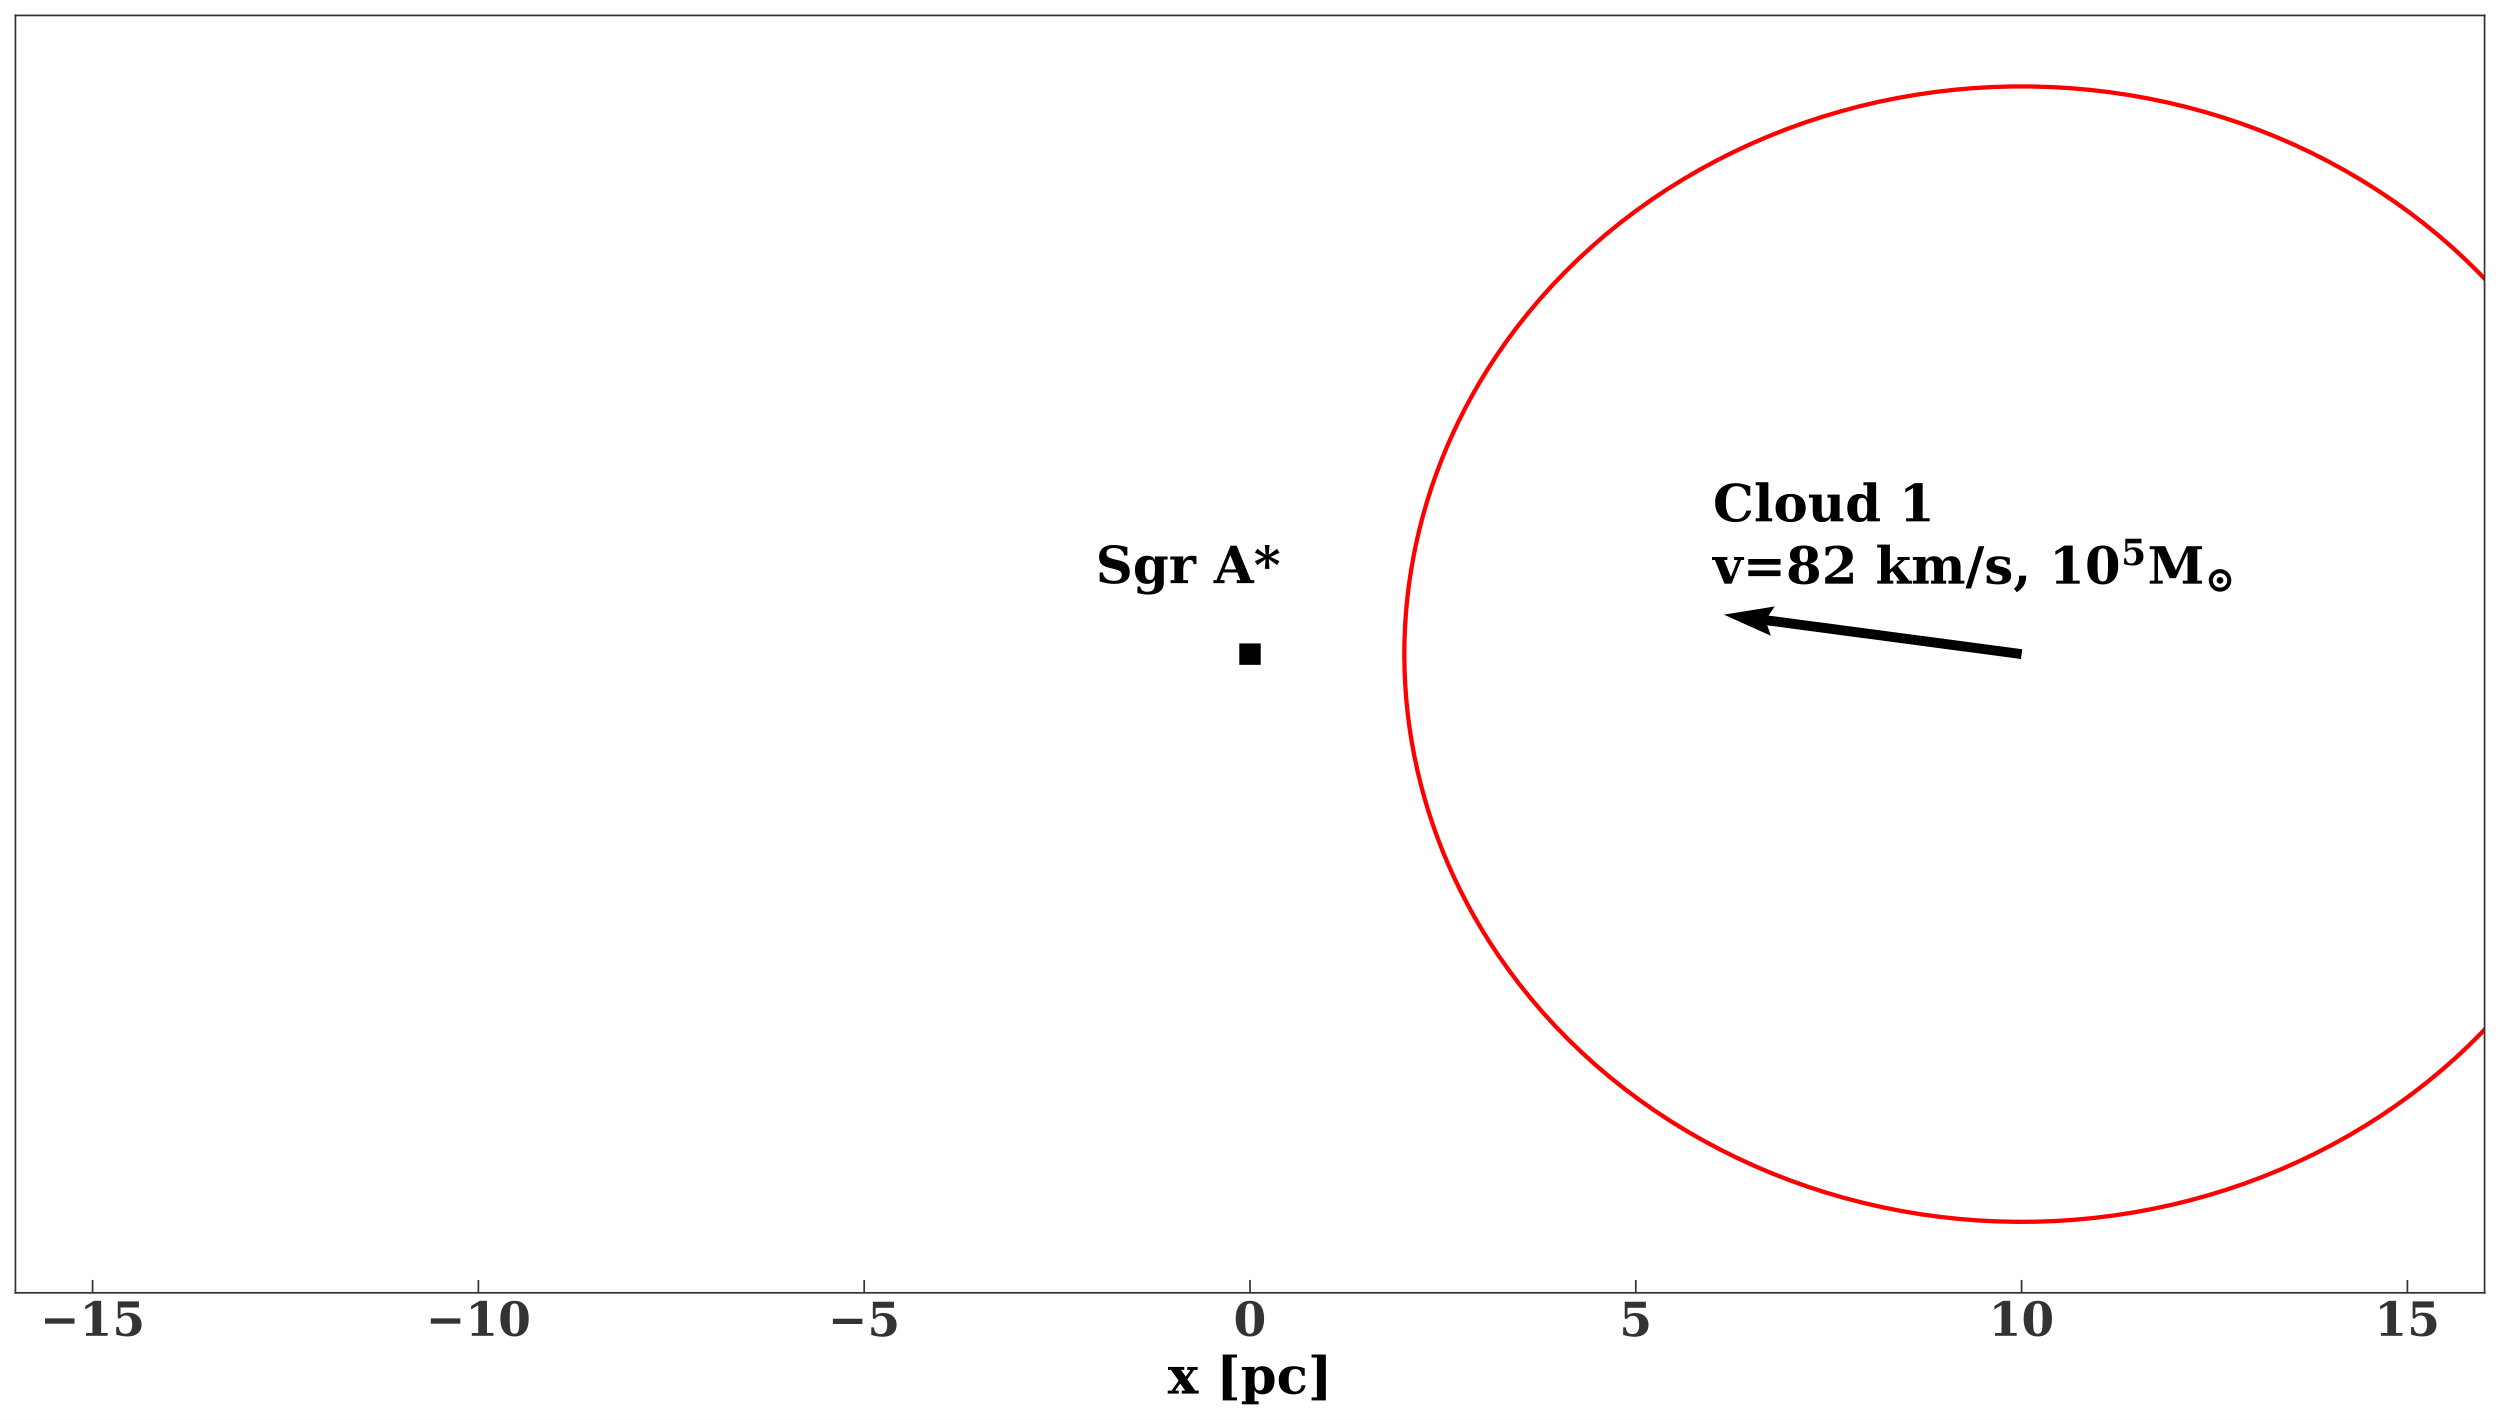
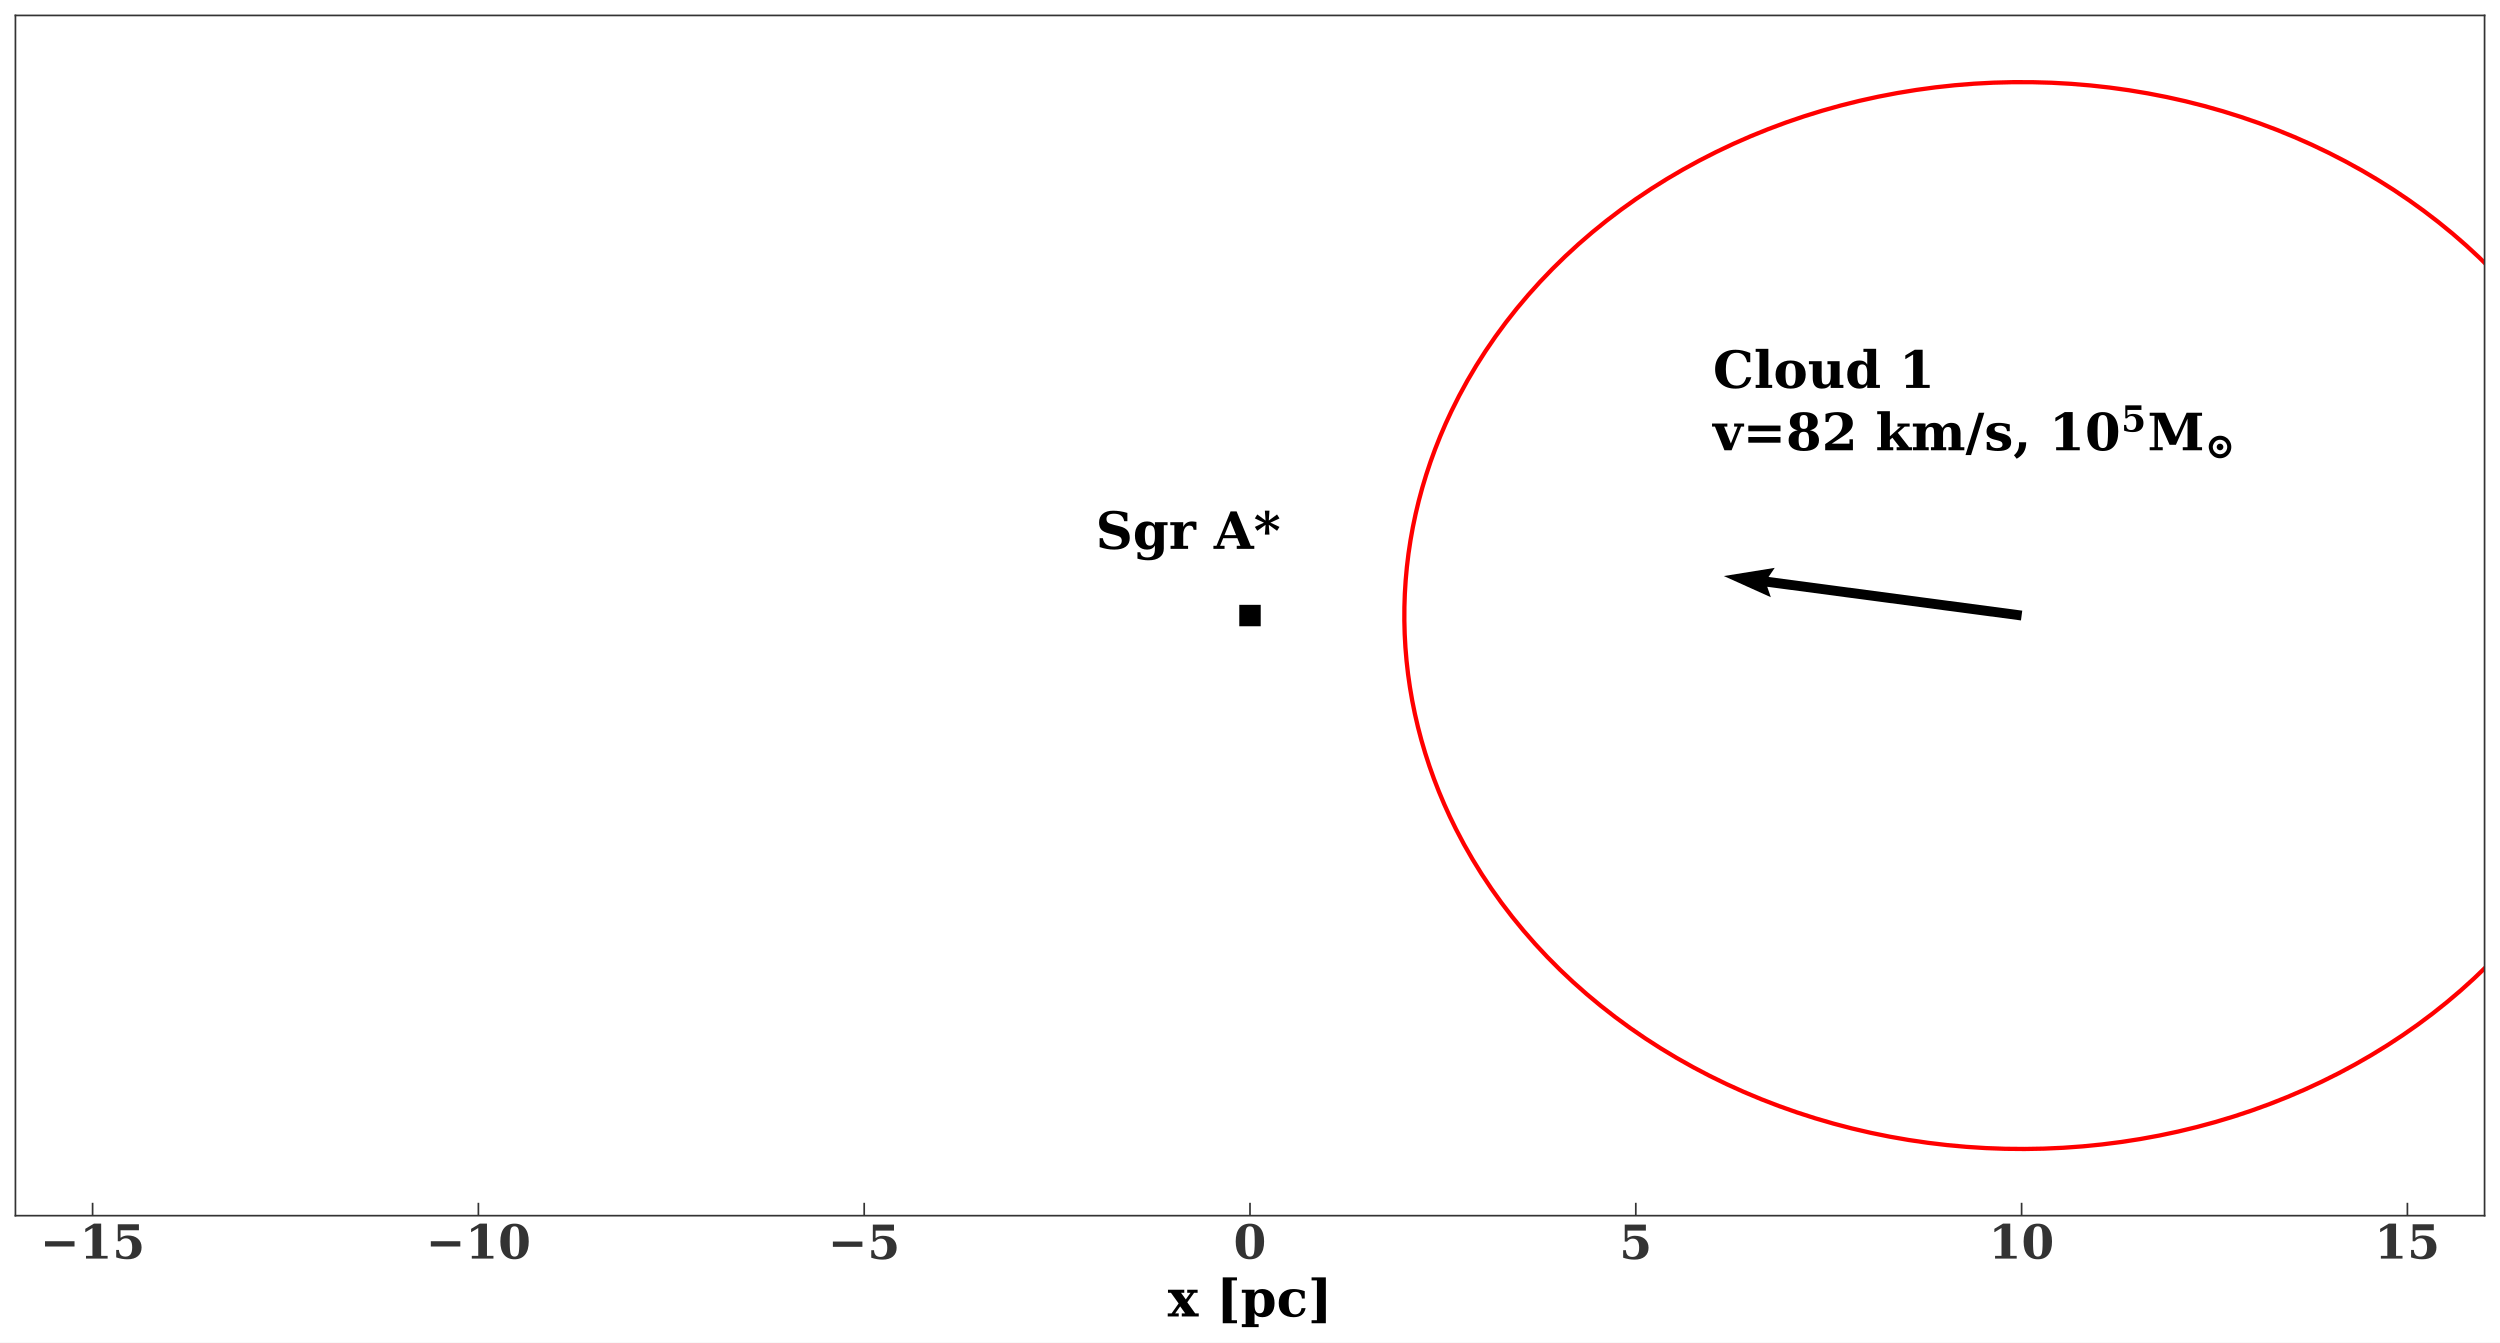
- <svg xmlns="http://www.w3.org/2000/svg" xmlns:xlink="http://www.w3.org/1999/xlink" height="662.4pt" version="1.1" viewBox="0 0 1166.4 662.4" width="1166.4pt">
+ <svg xmlns="http://www.w3.org/2000/svg" xmlns:xlink="http://www.w3.org/1999/xlink" height="626.4pt" version="1.1" viewBox="0 0 1166.4 626.4" width="1166.4pt">
  <defs>
    <style type="text/css">
*{stroke-linecap:butt;stroke-linejoin:round;}
  </style>
  </defs>
  <g id="figure_1">
    <g id="patch_1">
-       <path d="M 0 662.4  L 1166.4 662.4  L 1166.4 0  L 0 0  z " style="fill:#ffffff;" />
+       <path d="M 0 626.4  L 1166.4 626.4  L 1166.4 0  L 0 0  z " style="fill:#ffffff;" />
    </g>
    <g id="axes_1">
      <g id="patch_2">
-         <path d="M 7.2 603.181  L 1159.2 603.181  L 1159.2 7.2  L 7.2 7.2  z " style="fill:#ffffff;" />
+         <path d="M 7.2 567.181  L 1159.2 567.181  L 1159.2 7.2  L 7.2 7.2  z " style="fill:#ffffff;" />
      </g>
      <g id="Quiver_1">
-         <path clip-path="url(#p9929a7bf85)" d="M 942.897 307.474  L 824.522 291.769  L 826.2 296.64  L 804.269 286.758  L 828.018 282.937  L 825.128 287.201  L 943.503 302.906  L 942.897 307.474  " />
+         <path clip-path="url(#pa05f873241)" d="M 942.897 289.474  L 824.522 273.769  L 826.2 278.64  L 804.269 268.758  L 828.018 264.937  L 825.128 269.201  L 943.503 284.906  L 942.897 289.474  " />
      </g>
      <g id="matplotlib.axis_1">
        <g id="xtick_1">
          <g id="line2d_1">
            <defs>
-               <path d="M 0 0  L 0 -6  " id="m9088bacf30" style="stroke:#333333;stroke-width:0.8;" />
+               <path d="M 0 0  L 0 -6  " id="me0681aa760" style="stroke:#333333;stroke-width:0.8;" />
            </defs>
            <g>
-               <use style="fill:#333333;stroke:#333333;stroke-width:0.8;" x="43.2" xlink:href="#m9088bacf30" y="603.181" />
+               <use style="fill:#333333;stroke:#333333;stroke-width:0.8;" x="43.2" xlink:href="#me0681aa760" y="567.181" />
            </g>
          </g>
          <g id="text_1">
            <defs>
              <path d="M 10.594 36.922  L 73.188 36.922  L 73.188 25.688  L 10.594 25.688  z " id="DejaVuSerif-Bold-8722" />
              <path d="M 13.719 0  L 13.719 5.906  L 27.391 5.906  L 27.391 64.891  L 12.203 55.906  L 12.203 63.188  L 30.516 74.219  L 45.906 74.219  L 45.906 5.906  L 59.625 5.906  L 59.625 0  z " id="DejaVuSerif-Bold-49" />
              <path d="M 56.391 72.906  L 56.391 60.109  L 17.391 60.109  L 17.391 44.094  Q 20.609 46.578 24.562 47.844  Q 28.516 49.125 32.906 49.125  Q 46.391 49.125 54.203 42.312  Q 62.016 35.5 62.016 23.781  Q 62.016 11.859 54.203 5.219  Q 46.391 -1.422 32.328 -1.422  Q 26.375 -1.422 20.484 -0.438  Q 14.594 0.531 8.203 2.594  L 8.203 18.5  L 14.062 18.5  Q 14.359 11.328 17.797 7.812  Q 21.234 4.297 27.984 4.297  Q 35.156 4.297 38.625 9.109  Q 42.094 13.922 42.094 23.781  Q 42.094 33.5 38.688 38.297  Q 35.297 43.109 28.422 43.109  Q 24.703 43.109 21.797 41.578  Q 18.891 40.047 16.406 36.812  L 11.531 36.812  L 11.531 72.906  z " id="DejaVuSerif-Bold-53" />
            </defs>
-             <g style="fill:#333333;" transform="translate(18.67 623.3972)scale(0.22 -0.22)">
+             <g style="fill:#333333;" transform="translate(18.67 587.3972)scale(0.22 -0.22)">
              <use transform="translate(0 0.78125)" xlink:href="#DejaVuSerif-Bold-8722" />
              <use transform="translate(83.78906 0.78125)" xlink:href="#DejaVuSerif-Bold-49" />
              <use transform="translate(153.3691 0.78125)" xlink:href="#DejaVuSerif-Bold-53" />
            </g>
          </g>
        </g>
        <g id="xtick_2">
          <g id="line2d_2">
            <g>
-               <use style="fill:#333333;stroke:#333333;stroke-width:0.8;" x="223.2" xlink:href="#m9088bacf30" y="603.181" />
+               <use style="fill:#333333;stroke:#333333;stroke-width:0.8;" x="223.2" xlink:href="#me0681aa760" y="567.181" />
            </g>
          </g>
          <g id="text_2">
            <defs>
              <path d="M 34.812 4.297  Q 40.672 4.297 42.844 9.609  Q 45.016 14.938 45.016 36.375  Q 45.016 57.672 42.844 63.078  Q 40.672 68.5 34.812 68.5  Q 28.953 68.5 26.781 63.172  Q 24.609 57.859 24.609 36.375  Q 24.609 14.938 26.781 9.609  Q 28.953 4.297 34.812 4.297  z M 34.812 -1.422  Q 20.219 -1.422 12.453 8.312  Q 4.688 18.062 4.688 36.375  Q 4.688 54.688 12.453 64.453  Q 20.219 74.219 34.812 74.219  Q 49.359 74.219 57.125 64.453  Q 64.891 54.688 64.891 36.375  Q 64.891 18.062 57.125 8.312  Q 49.359 -1.422 34.812 -1.422  z " id="DejaVuSerif-Bold-48" />
            </defs>
-             <g style="fill:#333333;" transform="translate(198.67 623.3972)scale(0.22 -0.22)">
+             <g style="fill:#333333;" transform="translate(198.67 587.3972)scale(0.22 -0.22)">
              <use transform="translate(0 0.78125)" xlink:href="#DejaVuSerif-Bold-8722" />
              <use transform="translate(83.78906 0.78125)" xlink:href="#DejaVuSerif-Bold-49" />
              <use transform="translate(153.3691 0.78125)" xlink:href="#DejaVuSerif-Bold-48" />
            </g>
          </g>
        </g>
        <g id="xtick_3">
          <g id="line2d_3">
            <g>
-               <use style="fill:#333333;stroke:#333333;stroke-width:0.8;" x="403.2" xlink:href="#m9088bacf30" y="603.181" />
+               <use style="fill:#333333;stroke:#333333;stroke-width:0.8;" x="403.2" xlink:href="#me0681aa760" y="567.181" />
            </g>
          </g>
          <g id="text_3">
-             <g style="fill:#333333;" transform="translate(386.26 623.3972)scale(0.22 -0.22)">
+             <g style="fill:#333333;" transform="translate(386.26 587.3972)scale(0.22 -0.22)">
              <use transform="translate(0 0.09375)" xlink:href="#DejaVuSerif-Bold-8722" />
              <use transform="translate(83.78906 0.09375)" xlink:href="#DejaVuSerif-Bold-53" />
            </g>
          </g>
        </g>
        <g id="xtick_4">
          <g id="line2d_4">
            <g>
-               <use style="fill:#333333;stroke:#333333;stroke-width:0.8;" x="583.2" xlink:href="#m9088bacf30" y="603.181" />
+               <use style="fill:#333333;stroke:#333333;stroke-width:0.8;" x="583.2" xlink:href="#me0681aa760" y="567.181" />
            </g>
          </g>
          <g id="text_4">
-             <g style="fill:#333333;" transform="translate(575.5 623.3972)scale(0.22 -0.22)">
+             <g style="fill:#333333;" transform="translate(575.5 587.3972)scale(0.22 -0.22)">
              <use transform="translate(0 0.78125)" xlink:href="#DejaVuSerif-Bold-48" />
            </g>
          </g>
        </g>
        <g id="xtick_5">
          <g id="line2d_5">
            <g>
-               <use style="fill:#333333;stroke:#333333;stroke-width:0.8;" x="763.2" xlink:href="#m9088bacf30" y="603.181" />
+               <use style="fill:#333333;stroke:#333333;stroke-width:0.8;" x="763.2" xlink:href="#me0681aa760" y="567.181" />
            </g>
          </g>
          <g id="text_5">
-             <g style="fill:#333333;" transform="translate(755.5 623.3972)scale(0.22 -0.22)">
+             <g style="fill:#333333;" transform="translate(755.5 587.3972)scale(0.22 -0.22)">
              <use transform="translate(0 0.09375)" xlink:href="#DejaVuSerif-Bold-53" />
            </g>
          </g>
        </g>
        <g id="xtick_6">
          <g id="line2d_6">
            <g>
-               <use style="fill:#333333;stroke:#333333;stroke-width:0.8;" x="943.2" xlink:href="#m9088bacf30" y="603.181" />
+               <use style="fill:#333333;stroke:#333333;stroke-width:0.8;" x="943.2" xlink:href="#me0681aa760" y="567.181" />
            </g>
          </g>
          <g id="text_6">
-             <g style="fill:#333333;" transform="translate(927.8 623.3972)scale(0.22 -0.22)">
+             <g style="fill:#333333;" transform="translate(927.8 587.3972)scale(0.22 -0.22)">
              <use transform="translate(0 0.78125)" xlink:href="#DejaVuSerif-Bold-49" />
              <use transform="translate(69.58008 0.78125)" xlink:href="#DejaVuSerif-Bold-48" />
            </g>
          </g>
        </g>
        <g id="xtick_7">
          <g id="line2d_7">
            <g>
-               <use style="fill:#333333;stroke:#333333;stroke-width:0.8;" x="1123.2" xlink:href="#m9088bacf30" y="603.181" />
+               <use style="fill:#333333;stroke:#333333;stroke-width:0.8;" x="1123.2" xlink:href="#me0681aa760" y="567.181" />
            </g>
          </g>
          <g id="text_7">
-             <g style="fill:#333333;" transform="translate(1107.8 623.3972)scale(0.22 -0.22)">
+             <g style="fill:#333333;" transform="translate(1107.8 587.3972)scale(0.22 -0.22)">
              <use transform="translate(0 0.78125)" xlink:href="#DejaVuSerif-Bold-49" />
              <use transform="translate(69.58008 0.78125)" xlink:href="#DejaVuSerif-Bold-53" />
            </g>
          </g>
        </g>
        <g id="text_8">
          <defs>
            <path d="M 35.109 33.109  L 44.281 46  L 37.891 46  L 37.891 51.906  L 58.109 51.906  L 58.109 46  L 51.219 46  L 37.984 27.484  L 53.422 5.906  L 60.297 5.906  L 60.297 0  L 27.297 0  L 27.297 5.906  L 33.984 5.906  L 24.219 19.578  L 14.406 5.906  L 21.391 5.906  L 21.391 0  L 0 0  L 0 5.906  L 7.422 5.906  L 21.188 25.297  L 6.297 46  L 0.484 46  L 0.484 51.906  L 32.172 51.906  L 32.172 46  L 25.875 46  z " id="DejaVuSerif-Bold-120" />
            <path id="DejaVuSerif-Bold-32" />
            <path d="M 12.5 75.984  L 40.188 75.984  L 40.188 70.125  L 29.781 70.125  L 29.781 -7.328  L 40.188 -7.328  L 40.188 -13.188  L 12.5 -13.188  z " id="DejaVuSerif-Bold-91" />
            <path d="M 27 28.516  L 27 23.391  Q 27 14.312 29.312 10.25  Q 31.641 6.203 36.812 6.203  Q 42.141 6.203 44.312 10.5  Q 46.484 14.797 46.484 25.984  Q 46.484 37.156 44.312 41.422  Q 42.141 45.703 36.812 45.703  Q 31.641 45.703 29.312 41.641  Q 27 37.594 27 28.516  z M 9.719 46  L 2.297 46  L 2.297 51.906  L 27 51.906  L 27 45.312  Q 29.203 49.359 32.906 51.344  Q 36.625 53.328 42.094 53.328  Q 53.172 53.328 59.547 46.016  Q 65.922 38.719 65.922 25.984  Q 65.922 13.234 59.547 5.906  Q 53.172 -1.422 42.094 -1.422  Q 36.625 -1.422 32.906 0.562  Q 29.203 2.547 27 6.594  L 27 -14.891  L 35.016 -14.891  L 35.016 -20.797  L 2.297 -20.797  L 2.297 -14.891  L 9.719 -14.891  z " id="DejaVuSerif-Bold-112" />
            <path d="M 56.391 16.219  Q 54.547 7.328 48.797 2.953  Q 43.062 -1.422 33.203 -1.422  Q 19.344 -1.422 11.719 5.75  Q 4.109 12.938 4.109 25.984  Q 4.109 38.875 11.625 46.094  Q 19.141 53.328 32.516 53.328  Q 37.938 53.328 43.453 52.297  Q 48.969 51.266 54.688 49.219  L 54.688 34.812  L 49.219 34.812  Q 48.438 41.406 45.359 44.594  Q 42.281 47.797 36.719 47.797  Q 29.5 47.797 26.438 42.906  Q 23.391 38.031 23.391 25.984  Q 23.391 14.203 26.359 9.156  Q 29.344 4.109 36.078 4.109  Q 41.312 4.109 44.453 7.234  Q 47.609 10.359 48.297 16.219  z " id="DejaVuSerif-Bold-99" />
            <path d="M 34.812 75.984  L 34.812 -13.188  L 7.078 -13.188  L 7.078 -7.328  L 17.484 -7.328  L 17.484 70.125  L 7.078 70.125  L 7.078 75.984  z " id="DejaVuSerif-Bold-93" />
          </defs>
-           <g transform="translate(544.815 650.2088)scale(0.24 -0.24)">
+           <g transform="translate(544.815 614.2088)scale(0.24 -0.24)">
            <use xlink:href="#DejaVuSerif-Bold-120" />
            <use x="59.619" xlink:href="#DejaVuSerif-Bold-32" />
            <use x="94.434" xlink:href="#DejaVuSerif-Bold-91" />
            <use x="141.748" xlink:href="#DejaVuSerif-Bold-112" />
            <use x="211.67" xlink:href="#DejaVuSerif-Bold-99" />
            <use x="272.559" xlink:href="#DejaVuSerif-Bold-93" />
          </g>
        </g>
      </g>
      <g id="matplotlib.axis_2" />
      <g id="line2d_8">
-         <path clip-path="url(#p9929a7bf85)" d="M 1167.4 138.931  L 1162.652 133.656  L 1156.679 127.394  L 1150.496 121.309  L 1144.107 115.405  L 1137.519 109.689  L 1130.74 104.166  L 1123.775 98.843  L 1116.631 93.723  L 1109.316 88.812  L 1101.837 84.115  L 1094.2 79.637  L 1086.415 75.382  L 1078.488 71.354  L 1070.427 67.557  L 1062.24 63.996  L 1053.936 60.673  L 1045.522 57.591  L 1037.006 54.755  L 1028.399 52.166  L 1019.706 49.827  L 1010.939 47.741  L 1002.104 45.909  L 993.211 44.334  L 984.268 43.017  L 975.285 41.959  L 966.27 41.161  L 957.233 40.625  L 948.181 40.35  L 939.125 40.337  L 930.072 40.585  L 921.033 41.096  L 912.015 41.867  L 903.028 42.899  L 894.081 44.191  L 885.183 45.74  L 876.342 47.546  L 867.567 49.607  L 858.867 51.921  L 850.25 54.485  L 841.725 57.296  L 833.301 60.353  L 824.985 63.653  L 816.786 67.191  L 808.712 70.964  L 800.772 74.969  L 792.971 79.201  L 785.32 83.657  L 777.825 88.333  L 770.493 93.222  L 763.332 98.321  L 756.348 103.625  L 749.55 109.128  L 742.943 114.825  L 736.534 120.71  L 730.33 126.778  L 724.335 133.022  L 718.558 139.436  L 713.002 146.014  L 707.674 152.75  L 702.58 159.636  L 697.722 166.666  L 694.011 172.39  L 690.458 178.197  L 687.065 184.084  L 683.833 190.049  L 680.766 196.086  L 677.865 202.192  L 675.132 208.363  L 672.569 214.596  L 670.176 220.886  L 667.957 227.229  L 665.912 233.622  L 664.042 240.06  L 662.349 246.539  L 660.834 253.055  L 659.497 259.605  L 658.34 266.183  L 657.363 272.786  L 656.567 279.409  L 655.953 286.048  L 655.52 292.7  L 655.27 299.36  L 655.201 306.023  L 655.315 312.686  L 655.611 319.344  L 656.09 325.993  L 656.749 332.629  L 657.591 339.248  L 658.612 345.845  L 659.814 352.416  L 661.196 358.958  L 662.756 365.465  L 664.493 371.934  L 666.407 378.361  L 668.495 384.742  L 670.758 391.072  L 673.193 397.348  L 675.799 403.566  L 678.575 409.721  L 681.517 415.811  L 684.626 421.83  L 687.898 427.775  L 691.331 433.643  L 694.924 439.43  L 698.675 445.131  L 703.58 452.133  L 708.722 458.99  L 714.095 465.695  L 719.696 472.241  L 725.517 478.621  L 731.554 484.831  L 737.8 490.862  L 744.249 496.71  L 750.895 502.369  L 757.731 507.832  L 764.75 513.096  L 771.946 518.153  L 779.311 523  L 786.838 527.632  L 794.52 532.044  L 802.349 536.231  L 810.317 540.19  L 818.416 543.917  L 826.639 547.407  L 834.977 550.658  L 843.423 553.666  L 851.967 556.429  L 860.601 558.943  L 869.316 561.206  L 878.105 563.216  L 886.958 564.971  L 895.867 566.469  L 904.823 567.708  L 913.816 568.688  L 922.839 569.408  L 931.882 569.866  L 940.936 570.062  L 949.992 569.997  L 959.041 569.67  L 968.075 569.081  L 977.084 568.231  L 986.06 567.121  L 994.994 565.752  L 1003.876 564.125  L 1012.698 562.243  L 1021.451 560.106  L 1030.127 557.717  L 1038.717 555.078  L 1047.213 552.193  L 1055.605 549.063  L 1063.887 545.692  L 1072.049 542.083  L 1080.084 538.239  L 1087.984 534.166  L 1095.74 529.866  L 1103.345 525.343  L 1110.792 520.603  L 1118.074 515.65  L 1125.182 510.489  L 1132.111 505.125  L 1138.853 499.564  L 1145.401 493.81  L 1151.749 487.869  L 1157.891 481.748  L 1163.821 475.452  L 1167.4 471.449  L 1167.4 471.449  " style="fill:none;stroke:#ff0000;stroke-linecap:square;stroke-width:2;" />
+         <path clip-path="url(#pa05f873241)" d="M 1167.4 130.974  L 1162.652 126.017  L 1156.679 120.134  L 1150.496 114.416  L 1144.107 108.869  L 1137.519 103.498  L 1130.74 98.309  L 1123.775 93.307  L 1116.631 88.496  L 1109.316 83.882  L 1101.837 79.469  L 1094.2 75.262  L 1086.415 71.263  L 1078.488 67.479  L 1070.427 63.912  L 1062.24 60.565  L 1053.936 57.443  L 1045.522 54.547  L 1037.006 51.882  L 1028.399 49.45  L 1019.706 47.252  L 1010.939 45.292  L 1002.104 43.571  L 993.211 42.091  L 984.268 40.853  L 975.285 39.859  L 966.27 39.11  L 957.233 38.606  L 948.181 38.347  L 939.125 38.335  L 930.072 38.569  L 921.033 39.048  L 912.015 39.773  L 903.028 40.743  L 894.081 41.956  L 885.183 43.412  L 876.342 45.109  L 867.567 47.045  L 858.867 49.219  L 850.25 51.628  L 841.725 54.27  L 833.301 57.143  L 824.985 60.243  L 816.786 63.567  L 808.712 67.112  L 800.772 70.875  L 792.971 74.852  L 785.32 79.039  L 777.825 83.432  L 770.493 88.026  L 763.332 92.817  L 756.348 97.801  L 749.55 102.971  L 742.943 108.324  L 736.534 113.854  L 730.33 119.555  L 724.335 125.422  L 718.558 131.448  L 713.002 137.629  L 707.674 143.958  L 702.58 150.428  L 697.722 157.034  L 693.108 163.768  L 688.741 170.625  L 684.626 177.596  L 680.766 184.676  L 677.166 191.858  L 674.475 197.671  L 671.954 203.541  L 669.605 209.464  L 667.429 215.436  L 665.428 221.453  L 663.602 227.512  L 661.953 233.609  L 660.483 239.74  L 659.191 245.901  L 658.079 252.088  L 657.147 258.297  L 656.397 264.525  L 655.828 270.766  L 655.441 277.019  L 655.236 283.277  L 655.213 289.538  L 655.372 295.798  L 655.714 302.052  L 656.238 308.297  L 656.943 314.528  L 657.829 320.742  L 658.896 326.935  L 660.143 333.103  L 661.569 339.242  L 663.173 345.347  L 664.955 351.416  L 666.912 357.445  L 669.045 363.428  L 671.351 369.364  L 673.829 375.247  L 676.477 381.075  L 679.295 386.844  L 683.051 393.965  L 687.065 400.981  L 691.331 407.884  L 695.847 414.668  L 700.608 421.326  L 705.608 427.851  L 710.844 434.237  L 716.309 440.478  L 721.998 446.567  L 727.906 452.499  L 734.027 458.267  L 740.355 463.866  L 746.884 469.29  L 753.606 474.534  L 760.517 479.593  L 767.607 484.462  L 774.872 489.135  L 782.303 493.609  L 789.893 497.879  L 797.634 501.94  L 805.52 505.789  L 813.541 509.422  L 821.691 512.835  L 829.961 516.025  L 838.343 518.989  L 846.829 521.723  L 855.41 524.226  L 864.078 526.494  L 872.824 528.526  L 881.639 530.318  L 890.516 531.871  L 899.444 533.181  L 908.416 534.249  L 917.423 535.072  L 926.454 535.65  L 935.503 535.982  L 944.559 536.068  L 953.613 535.908  L 962.657 535.502  L 971.682 534.85  L 980.679 533.954  L 989.639 532.814  L 998.553 531.431  L 1007.412 529.806  L 1016.208 527.941  L 1024.931 525.838  L 1033.574 523.5  L 1042.127 520.927  L 1050.583 518.124  L 1058.932 515.092  L 1067.167 511.834  L 1075.279 508.355  L 1083.261 504.657  L 1091.104 500.744  L 1098.801 496.619  L 1106.344 492.288  L 1113.725 487.754  L 1120.938 483.021  L 1127.976 478.095  L 1134.83 472.98  L 1141.495 467.681  L 1147.964 462.204  L 1154.231 456.554  L 1160.289 450.736  L 1166.132 444.757  L 1167.4 443.406  L 1167.4 443.406  " style="fill:none;stroke:#ff0000;stroke-linecap:square;stroke-width:2;" />
      </g>
      <g id="line2d_9">
        <defs>
-           <path d="M -5 5  L 5 5  L 5 -5  L -5 -5  z " id="md5beae30d8" />
-         </defs>
-         <g clip-path="url(#p9929a7bf85)">
-           <use x="583.2" xlink:href="#md5beae30d8" y="305.19" />
+           <path d="M -5 5  L 5 5  L 5 -5  L -5 -5  z " id="m44241aad40" />
+         </defs>
+         <g clip-path="url(#pa05f873241)">
+           <use x="583.2" xlink:href="#m44241aad40" y="287.19" />
        </g>
      </g>
      <g id="patch_3">
-         <path d="M 7.2 603.181  L 7.2 7.2  " style="fill:none;stroke:#333333;stroke-linecap:square;stroke-linejoin:miter;stroke-width:0.8;" />
+         <path d="M 7.2 567.181  L 7.2 7.2  " style="fill:none;stroke:#333333;stroke-linecap:square;stroke-linejoin:miter;stroke-width:0.8;" />
      </g>
      <g id="patch_4">
-         <path d="M 1159.2 603.181  L 1159.2 7.2  " style="fill:none;stroke:#333333;stroke-linecap:square;stroke-linejoin:miter;stroke-width:0.8;" />
+         <path d="M 1159.2 567.181  L 1159.2 7.2  " style="fill:none;stroke:#333333;stroke-linecap:square;stroke-linejoin:miter;stroke-width:0.8;" />
      </g>
      <g id="patch_5">
-         <path d="M 7.2 603.181  L 1159.2 603.181  " style="fill:none;stroke:#333333;stroke-linecap:square;stroke-linejoin:miter;stroke-width:0.8;" />
+         <path d="M 7.2 567.181  L 1159.2 567.181  " style="fill:none;stroke:#333333;stroke-linecap:square;stroke-linejoin:miter;stroke-width:0.8;" />
      </g>
      <g id="patch_6">
        <path d="M 7.2 7.2  L 1159.2 7.2  " style="fill:none;stroke:#333333;stroke-linecap:square;stroke-linejoin:miter;stroke-width:0.8;" />
      </g>
      <g id="text_9">
        <defs>
          <path d="M 74.516 20.797  Q 71.625 9.516 64.156 4.047  Q 56.688 -1.422 44.094 -1.422  Q 25.641 -1.422 14.922 8.766  Q 4.203 18.953 4.203 36.375  Q 4.203 53.859 14.922 64.031  Q 25.641 74.219 44.094 74.219  Q 50.594 74.219 57.625 72.656  Q 64.656 71.094 72.516 67.922  L 72.516 50  L 66.312 50  Q 64.406 59.188 59.375 63.75  Q 54.344 68.312 46.094 68.312  Q 35.453 68.312 30.266 60.469  Q 25.094 52.641 25.094 36.375  Q 25.094 20.125 30.266 12.312  Q 35.453 4.5 46.188 4.5  Q 53.469 4.5 58.078 8.547  Q 62.703 12.594 64.797 20.797  z " id="DejaVuSerif-Bold-67" />
          <path d="M 28.078 5.906  L 35.5 5.906  L 35.5 0  L 3.422 0  L 3.422 5.906  L 10.797 5.906  L 10.797 70.125  L 3.422 70.125  L 3.422 75.984  L 28.078 75.984  z " id="DejaVuSerif-Bold-108" />
          <path d="M 33.406 4.109  Q 38.875 4.109 41.094 8.797  Q 43.312 13.484 43.312 25.984  Q 43.312 38.484 41.109 43.141  Q 38.922 47.797 33.406 47.797  Q 27.875 47.797 25.625 43.078  Q 23.391 38.375 23.391 25.984  Q 23.391 13.578 25.625 8.844  Q 27.875 4.109 33.406 4.109  z M 33.406 -1.422  Q 19.672 -1.422 11.891 5.875  Q 4.109 13.188 4.109 25.984  Q 4.109 38.812 11.891 46.062  Q 19.672 53.328 33.406 53.328  Q 47.172 53.328 54.938 46.062  Q 62.703 38.812 62.703 25.984  Q 62.703 13.188 54.906 5.875  Q 47.125 -1.422 33.406 -1.422  z " id="DejaVuSerif-Bold-111" />
          <path d="M 61.922 51.906  L 61.922 5.906  L 69.281 5.906  L 69.281 0  L 44.578 0  L 44.578 7.328  Q 41.5 2.688 37.5 0.625  Q 33.5 -1.422 27.391 -1.422  Q 18.656 -1.422 14.188 3.734  Q 9.719 8.891 9.719 18.891  L 9.719 46  L 2.297 46  L 2.297 51.906  L 27 51.906  L 27 21.578  Q 27 11.922 28.609 9.297  Q 30.219 6.688 34.516 6.688  Q 39.75 6.688 42.156 10.547  Q 44.578 14.406 44.578 22.797  L 44.578 46  L 38.281 46  L 38.281 51.906  z " id="DejaVuSerif-Bold-117" />
          <path d="M 42.922 23.391  L 42.922 28.516  Q 42.922 37.594 40.578 41.641  Q 38.234 45.703 33.109 45.703  Q 27.734 45.703 25.562 41.422  Q 23.391 37.156 23.391 25.984  Q 23.391 14.797 25.578 10.5  Q 27.781 6.203 33.109 6.203  Q 38.234 6.203 40.578 10.25  Q 42.922 14.312 42.922 23.391  z M 60.203 5.906  L 67.578 5.906  L 67.578 0  L 42.922 0  L 42.922 6.594  Q 40.719 2.547 36.984 0.562  Q 33.25 -1.422 27.781 -1.422  Q 16.75 -1.422 10.422 5.906  Q 4.109 13.234 4.109 25.984  Q 4.109 38.766 10.422 46.047  Q 16.75 53.328 27.781 53.328  Q 33.25 53.328 36.984 51.344  Q 40.719 49.359 42.922 45.312  L 42.922 70.125  L 35.5 70.125  L 35.5 75.984  L 60.203 75.984  z " id="DejaVuSerif-Bold-100" />
        </defs>
-         <g transform="translate(799.2 243.233)scale(0.24 -0.24)">
+         <g transform="translate(799.2 180.9864)scale(0.24 -0.24)">
          <use xlink:href="#DejaVuSerif-Bold-67" />
          <use x="79.59" xlink:href="#DejaVuSerif-Bold-108" />
          <use x="117.578" xlink:href="#DejaVuSerif-Bold-111" />
          <use x="184.277" xlink:href="#DejaVuSerif-Bold-117" />
          <use x="256.982" xlink:href="#DejaVuSerif-Bold-100" />
          <use x="326.904" xlink:href="#DejaVuSerif-Bold-32" />
          <use x="361.719" xlink:href="#DejaVuSerif-Bold-49" />
        </g>
        <defs>
          <path d="M 22.312 0  L 3.906 46  L -1.812 46  L -1.812 51.906  L 27.984 51.906  L 27.984 46  L 21.688 46  L 34.812 13.188  L 47.906 46  L 41.109 46  L 41.109 51.906  L 60.594 51.906  L 60.594 46  L 54.594 46  L 36.188 0  z " id="DejaVuSerif-Bold-118" />
          <path d="M 10.594 25.781  L 73.188 25.781  L 73.188 14.703  L 10.594 14.703  z M 10.594 48  L 73.188 48  L 73.188 36.922  L 10.594 36.922  z " id="DejaVuSerif-Bold-61" />
          <path d="M 46.484 38.812  Q 55.172 37.406 59.688 32.422  Q 64.203 27.438 64.203 19.391  Q 64.203 9.328 56.609 3.953  Q 49.031 -1.422 34.719 -1.422  Q 20.406 -1.422 12.781 3.953  Q 5.172 9.328 5.172 19.391  Q 5.172 27.438 9.719 32.422  Q 14.266 37.406 22.906 38.812  Q 15.234 40.578 11.422 44.703  Q 7.625 48.828 7.625 55.172  Q 7.625 64.453 14.547 69.328  Q 21.484 74.219 34.719 74.219  Q 47.906 74.219 54.859 69.328  Q 61.812 64.453 61.812 55.172  Q 61.812 48.828 57.984 44.703  Q 54.156 40.578 46.484 38.812  z M 42.922 54.984  Q 42.922 62.703 41.062 65.594  Q 39.203 68.5 34.719 68.5  Q 30.172 68.5 28.344 65.594  Q 26.516 62.703 26.516 54.984  Q 26.516 47.312 28.344 44.453  Q 30.172 41.609 34.719 41.609  Q 39.266 41.609 41.094 44.453  Q 42.922 47.312 42.922 54.984  z M 44.828 20.219  Q 44.828 29.156 42.547 32.516  Q 40.281 35.891 34.719 35.891  Q 29.109 35.891 26.859 32.516  Q 24.609 29.156 24.609 20.219  Q 24.609 11.188 26.875 7.734  Q 29.156 4.297 34.719 4.297  Q 40.234 4.297 42.531 7.734  Q 44.828 11.188 44.828 20.219  z " id="DejaVuSerif-Bold-56" />
          <path d="M 13.188 54.891  L 7.328 54.891  L 7.328 70.609  Q 13.281 72.406 19.109 73.312  Q 24.953 74.219 30.906 74.219  Q 44.828 74.219 52.609 68.531  Q 60.406 62.844 60.406 52.688  Q 60.406 45.453 56.109 39.719  Q 51.812 33.984 39.703 26.125  L 19.391 12.797  L 53.906 12.797  L 53.906 21.391  L 60.594 21.391  L 60.594 0  L 6.688 0  L 6.688 11.922  L 17.484 19.391  Q 31.297 28.906 35.891 35.594  Q 40.484 42.281 40.484 51.219  Q 40.484 59.672 36.984 64.078  Q 33.5 68.5 26.812 68.5  Q 21.047 68.5 17.578 65.016  Q 14.109 61.531 13.188 54.891  z " id="DejaVuSerif-Bold-50" />
          <path d="M 34.625 0  L 3.422 0  L 3.422 5.906  L 10.797 5.906  L 10.797 70.125  L 3.422 70.125  L 3.422 75.984  L 28.078 75.984  L 28.078 27.203  L 49.031 46  L 42.828 46  L 42.828 51.906  L 66.5 51.906  L 66.5 46  L 56.891 46  L 43.5 33.984  L 65.375 5.906  L 71 5.906  L 71 0  L 41.219 0  L 41.219 5.906  L 47.312 5.906  L 32.906 24.422  L 28.078 20.125  L 28.078 5.906  L 34.625 5.906  z " id="DejaVuSerif-Bold-107" />
          <path d="M 60.688 43.406  Q 64.312 48.578 68.5 50.953  Q 72.703 53.328 78.328 53.328  Q 87.25 53.328 91.672 48.266  Q 96.094 43.219 96.094 33.016  L 96.094 5.906  L 103.516 5.906  L 103.516 0  L 72.609 0  L 72.609 5.906  L 78.812 5.906  L 78.812 30.422  Q 78.812 40.141 77.312 42.672  Q 75.828 45.219 71.781 45.219  Q 67.188 45.219 64.641 41.672  Q 62.109 38.141 62.109 31.594  L 62.109 5.906  L 68.312 5.906  L 68.312 0  L 38.625 0  L 38.625 5.906  L 44.828 5.906  L 44.828 30.422  Q 44.828 40.141 43.312 42.672  Q 41.797 45.219 37.797 45.219  Q 33.156 45.219 30.609 41.672  Q 28.078 38.141 28.078 31.594  L 28.078 5.906  L 34.281 5.906  L 34.281 0  L 3.422 0  L 3.422 5.906  L 10.797 5.906  L 10.797 46  L 3.422 46  L 3.422 51.906  L 28.078 51.906  L 28.078 44.578  Q 31.109 49.125 35.016 51.219  Q 38.922 53.328 44.281 53.328  Q 50.641 53.328 54.594 50.906  Q 58.547 48.484 60.688 43.406  z " id="DejaVuSerif-Bold-109" />
          <path d="M 25.688 72.906  L 36.531 72.906  L 10.797 -9.281  L 0 -9.281  z " id="DejaVuSerif-Bold-47" />
          <path d="M 4.688 1.516  L 4.688 16.016  L 10.203 16.016  Q 10.891 10.203 14.547 7.156  Q 18.219 4.109 24.516 4.109  Q 29.781 4.109 32.594 5.938  Q 35.406 7.766 35.406 11.188  Q 35.406 14.312 33.625 16.016  Q 31.844 17.719 26.703 19  L 19.578 20.797  Q 11.531 22.797 7.906 26.531  Q 4.297 30.281 4.297 36.625  Q 4.297 45.062 10.156 49.188  Q 16.016 53.328 28.219 53.328  Q 32.812 53.328 38.016 52.562  Q 43.219 51.812 49.516 50.203  L 49.516 37.109  L 44 37.109  Q 43.562 42.438 40.203 45.109  Q 36.859 47.797 30.609 47.797  Q 25.344 47.797 22.625 46.109  Q 19.922 44.438 19.922 41.219  Q 19.922 38.578 21.484 37.062  Q 23.047 35.547 27.094 34.516  L 34.188 32.719  Q 44.391 30.125 48.297 26.312  Q 52.203 22.516 52.203 15.719  Q 52.203 6.938 45.922 2.75  Q 39.656 -1.422 26.422 -1.422  Q 21.578 -1.422 16.156 -0.688  Q 10.75 0.047 4.688 1.516  z " id="DejaVuSerif-Bold-115" />
          <path d="M 1.312 -9.625  Q 6.391 -5.516 8.781 -0.438  Q 11.188 4.641 11.188 11.375  L 11.188 15.578  L 25.094 15.578  L 25.094 15.188  Q 25.094 4.391 20.578 -3.391  Q 16.062 -11.188 6.688 -16.5  z " id="DejaVuSerif-Bold-44" />
          <path d="M 4.203 0  L 4.203 5.906  L 13.484 5.906  L 13.484 67  L 4.203 67  L 4.203 72.906  L 34.281 72.906  L 55.078 26.125  L 75.984 72.906  L 106 72.906  L 106 67  L 96.688 67  L 96.688 5.906  L 106 5.906  L 106 0  L 68.5 0  L 68.5 5.906  L 77.781 5.906  L 77.781 61.531  L 55.172 10.688  L 42.828 10.688  L 20.312 61.531  L 20.312 5.906  L 29.594 5.906  L 29.594 0  z " id="DejaVuSerif-Bold-77" />
          <path d="M 38.094 22.125  Q 32.625 27.547 32.625 31.344  Q 32.625 35.156 35.359 37.891  Q 38.094 40.625 41.891 40.625  Q 45.75 40.625 48.484 37.891  Q 51.219 35.156 51.219 31.344  Q 51.219 27.547 48.484 24.828  Q 45.75 22.125 41.891 22.125  Q 38.094 22.125 32.625 27.547  z M 27.203 46.047  Q 21.781 36.766 21.781 31.344  Q 21.781 25.922 24.484 21.281  Q 27.203 16.656 31.828 13.938  Q 36.469 11.234 41.891 11.234  Q 47.312 11.234 51.953 13.938  Q 56.594 16.656 59.297 21.281  Q 62.016 25.922 62.016 31.344  Q 62.016 36.766 59.297 41.406  Q 56.594 46.047 51.953 48.75  Q 47.312 51.469 41.891 51.469  Q 36.469 51.469 31.828 48.75  Q 27.203 46.047 21.781 36.766  z M 18.953 8.406  Q 10.547 22.859 10.547 31.344  Q 10.547 39.844 14.75 47.062  Q 18.953 54.297 26.172 58.5  Q 33.406 62.703 41.891 62.703  Q 50.391 62.703 57.609 58.5  Q 64.844 54.297 69.047 47.062  Q 73.25 39.844 73.25 31.344  Q 73.25 22.859 69.047 15.625  Q 64.844 8.406 57.609 4.203  Q 50.391 0 41.891 0  Q 33.406 0 26.172 4.203  Q 18.953 8.406 10.547 22.859  z " id="DejaVuSerif-Bold-8857" />
        </defs>
-         <g transform="translate(799.2 272.4748)scale(0.24 -0.24)">
+         <g transform="translate(799.2 210.2282)scale(0.24 -0.24)">
          <use transform="translate(0 0.63125)" xlink:href="#DejaVuSerif-Bold-118" />
          <use transform="translate(58.10547 0.63125)" xlink:href="#DejaVuSerif-Bold-61" />
          <use transform="translate(141.8945 0.63125)" xlink:href="#DejaVuSerif-Bold-56" />
          <use transform="translate(211.4746 0.63125)" xlink:href="#DejaVuSerif-Bold-50" />
          <use transform="translate(281.0547 0.63125)" xlink:href="#DejaVuSerif-Bold-32" />
          <use transform="translate(315.8691 0.63125)" xlink:href="#DejaVuSerif-Bold-107" />
          <use transform="translate(385.1562 0.63125)" xlink:href="#DejaVuSerif-Bold-109" />
          <use transform="translate(490.9668 0.63125)" xlink:href="#DejaVuSerif-Bold-47" />
          <use transform="translate(527.4902 0.63125)" xlink:href="#DejaVuSerif-Bold-115" />
          <use transform="translate(583.7891 0.63125)" xlink:href="#DejaVuSerif-Bold-44" />
          <use transform="translate(618.6035 0.63125)" xlink:href="#DejaVuSerif-Bold-32" />
          <use transform="translate(653.418 0.63125)" xlink:href="#DejaVuSerif-Bold-49" />
          <use transform="translate(722.998 0.63125)" xlink:href="#DejaVuSerif-Bold-48" />
          <use transform="translate(793.4865 36.96563)scale(0.7)" xlink:href="#DejaVuSerif-Bold-53" />
          <use transform="translate(844.7879 0.63125)" xlink:href="#DejaVuSerif-Bold-77" />
          <use transform="translate(956.3896 -14.94063)scale(0.7)" xlink:href="#DejaVuSerif-Bold-8857" />
        </g>
      </g>
      <g id="text_10">
        <defs>
          <path d="M 7.719 3.516  L 7.719 20.797  L 13.922 20.797  Q 15.328 12.594 20.594 8.547  Q 25.875 4.5 35.203 4.5  Q 42.781 4.5 46.734 7.375  Q 50.688 10.25 50.688 15.828  Q 50.688 20.219 48 22.656  Q 45.312 25.094 36.922 27.203  L 25.984 29.891  Q 15.281 32.625 10.938 37.469  Q 6.594 42.328 6.594 51.312  Q 6.594 62.156 13.797 68.188  Q 21 74.219 33.984 74.219  Q 40.375 74.219 47.281 73.141  Q 54.203 72.078 61.625 69.922  L 61.625 53.812  L 55.422 53.812  Q 54 61.328 49.219 64.812  Q 44.438 68.312 35.594 68.312  Q 28.375 68.312 24.688 65.797  Q 21 63.281 21 58.297  Q 21 53.766 23.531 51.391  Q 26.078 49.031 35.984 46.484  L 46.922 43.797  Q 57.078 41.266 61.641 35.891  Q 66.219 30.516 66.219 21.094  Q 66.219 10.062 58.594 4.312  Q 50.984 -1.422 36.188 -1.422  Q 29.047 -1.422 22.016 -0.188  Q 14.984 1.031 7.719 3.516  z " id="DejaVuSerif-Bold-83" />
          <path d="M 60.203 46  L 60.203 0.688  Q 60.203 -10.25 52.406 -16.234  Q 44.625 -22.219 30.422 -22.219  Q 25.25 -22.219 19.922 -21.406  Q 14.594 -20.609 8.984 -19  L 8.984 -6.594  L 14.5 -6.594  Q 15.234 -11.719 18.625 -14.203  Q 22.016 -16.703 28.328 -16.703  Q 36.328 -16.703 39.625 -12.859  Q 42.922 -9.031 42.922 0.688  L 42.922 6.594  Q 40.719 2.547 36.984 0.562  Q 33.25 -1.422 27.781 -1.422  Q 16.75 -1.422 10.422 5.906  Q 4.109 13.234 4.109 25.984  Q 4.109 38.766 10.422 46.047  Q 16.75 53.328 27.781 53.328  Q 33.25 53.328 36.984 51.344  Q 40.719 49.359 42.922 45.312  L 42.922 51.906  L 67.578 51.906  L 67.578 46  z M 42.922 28.516  Q 42.922 37.594 40.578 41.641  Q 38.234 45.703 33.109 45.703  Q 27.734 45.703 25.562 41.422  Q 23.391 37.156 23.391 25.984  Q 23.391 14.797 25.578 10.5  Q 27.781 6.203 33.109 6.203  Q 38.234 6.203 40.578 10.25  Q 42.922 14.312 42.922 23.391  z " id="DejaVuSerif-Bold-103" />
          <path d="M 53.719 52.484  L 53.719 37.016  L 48.188 37.016  Q 47.906 41.156 45.953 43.188  Q 44 45.219 40.281 45.219  Q 34.625 45.219 31.344 40.234  Q 28.078 35.25 28.078 26.422  L 28.078 5.906  L 37.5 5.906  L 37.5 0  L 3.422 0  L 3.422 5.906  L 10.797 5.906  L 10.797 46  L 2.875 46  L 2.875 51.906  L 28.078 51.906  L 28.078 42.672  Q 30.609 48.094 34.781 50.703  Q 38.969 53.328 45.016 53.328  Q 46.531 53.328 48.703 53.094  Q 50.875 52.875 53.719 52.484  z " id="DejaVuSerif-Bold-114" />
          <path d="M -0.781 0  L -0.781 5.906  L 5.172 5.906  L 32.625 72.906  L 44.281 72.906  L 71.781 5.906  L 78.719 5.906  L 78.719 0  L 44.578 0  L 44.578 5.906  L 51.703 5.906  L 45.703 20.797  L 18.312 20.797  L 12.203 5.906  L 20.906 5.906  L 20.906 0  z M 20.703 26.703  L 43.312 26.703  L 32.078 54.594  z " id="DejaVuSerif-Bold-65" />
          <path d="M 50.094 59.188  L 32.516 50.984  L 50.094 42.672  L 45.312 35.109  L 29.297 46.781  L 30.609 27.781  L 21.688 27.781  L 23 46.781  L 6.984 35.109  L 2.203 42.672  L 19.828 50.984  L 2.203 59.188  L 6.984 66.891  L 23 55.078  L 21.688 74.219  L 30.609 74.219  L 29.297 55.078  L 45.312 66.891  z " id="DejaVuSerif-Bold-42" />
        </defs>
-         <g transform="translate(511.2 272.0803)scale(0.24 -0.24)">
+         <g transform="translate(511.2 256.0803)scale(0.24 -0.24)">
          <use xlink:href="#DejaVuSerif-Bold-83" />
          <use x="72.217" xlink:href="#DejaVuSerif-Bold-103" />
          <use x="142.139" xlink:href="#DejaVuSerif-Bold-114" />
          <use x="194.824" xlink:href="#DejaVuSerif-Bold-32" />
          <use x="229.639" xlink:href="#DejaVuSerif-Bold-65" />
          <use x="307.227" xlink:href="#DejaVuSerif-Bold-42" />
        </g>
      </g>
    </g>
  </g>
  <defs>
-     <clipPath id="p9929a7bf85">
-       <rect height="595.981" width="1152" x="7.2" y="7.2" />
+     <clipPath id="pa05f873241">
+       <rect height="559.981" width="1152" x="7.2" y="7.2" />
    </clipPath>
  </defs>
</svg>
